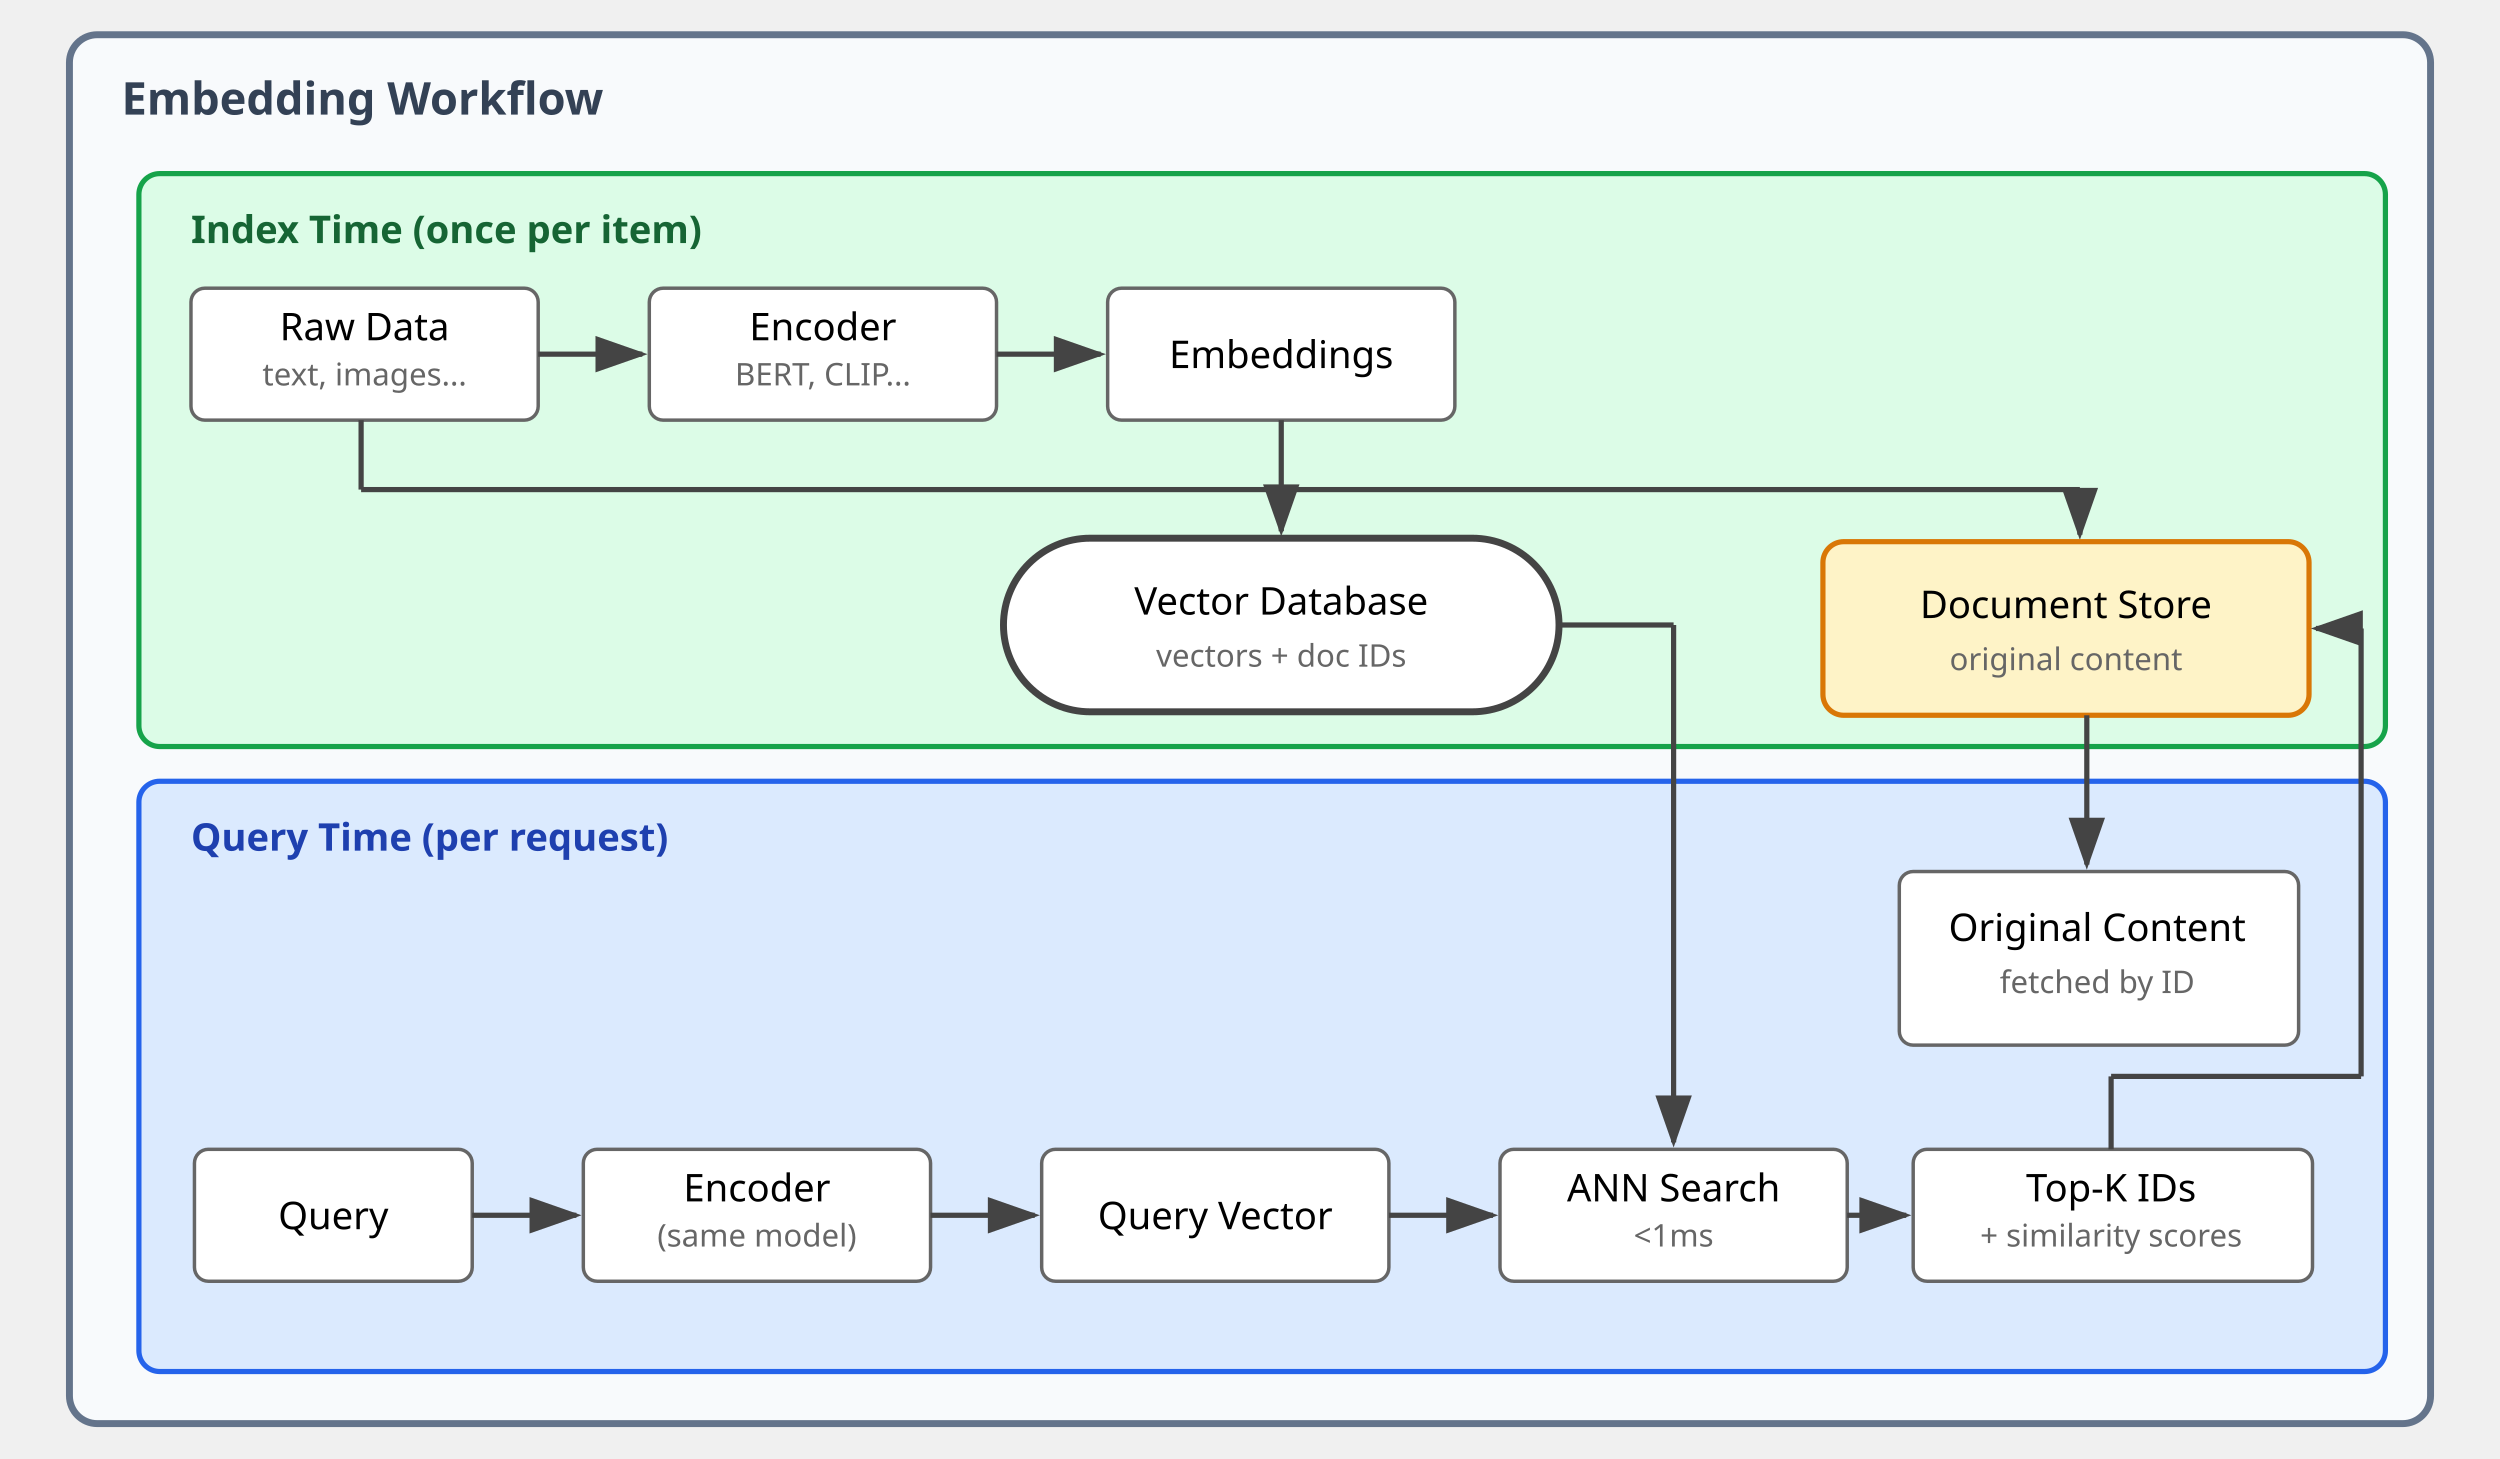
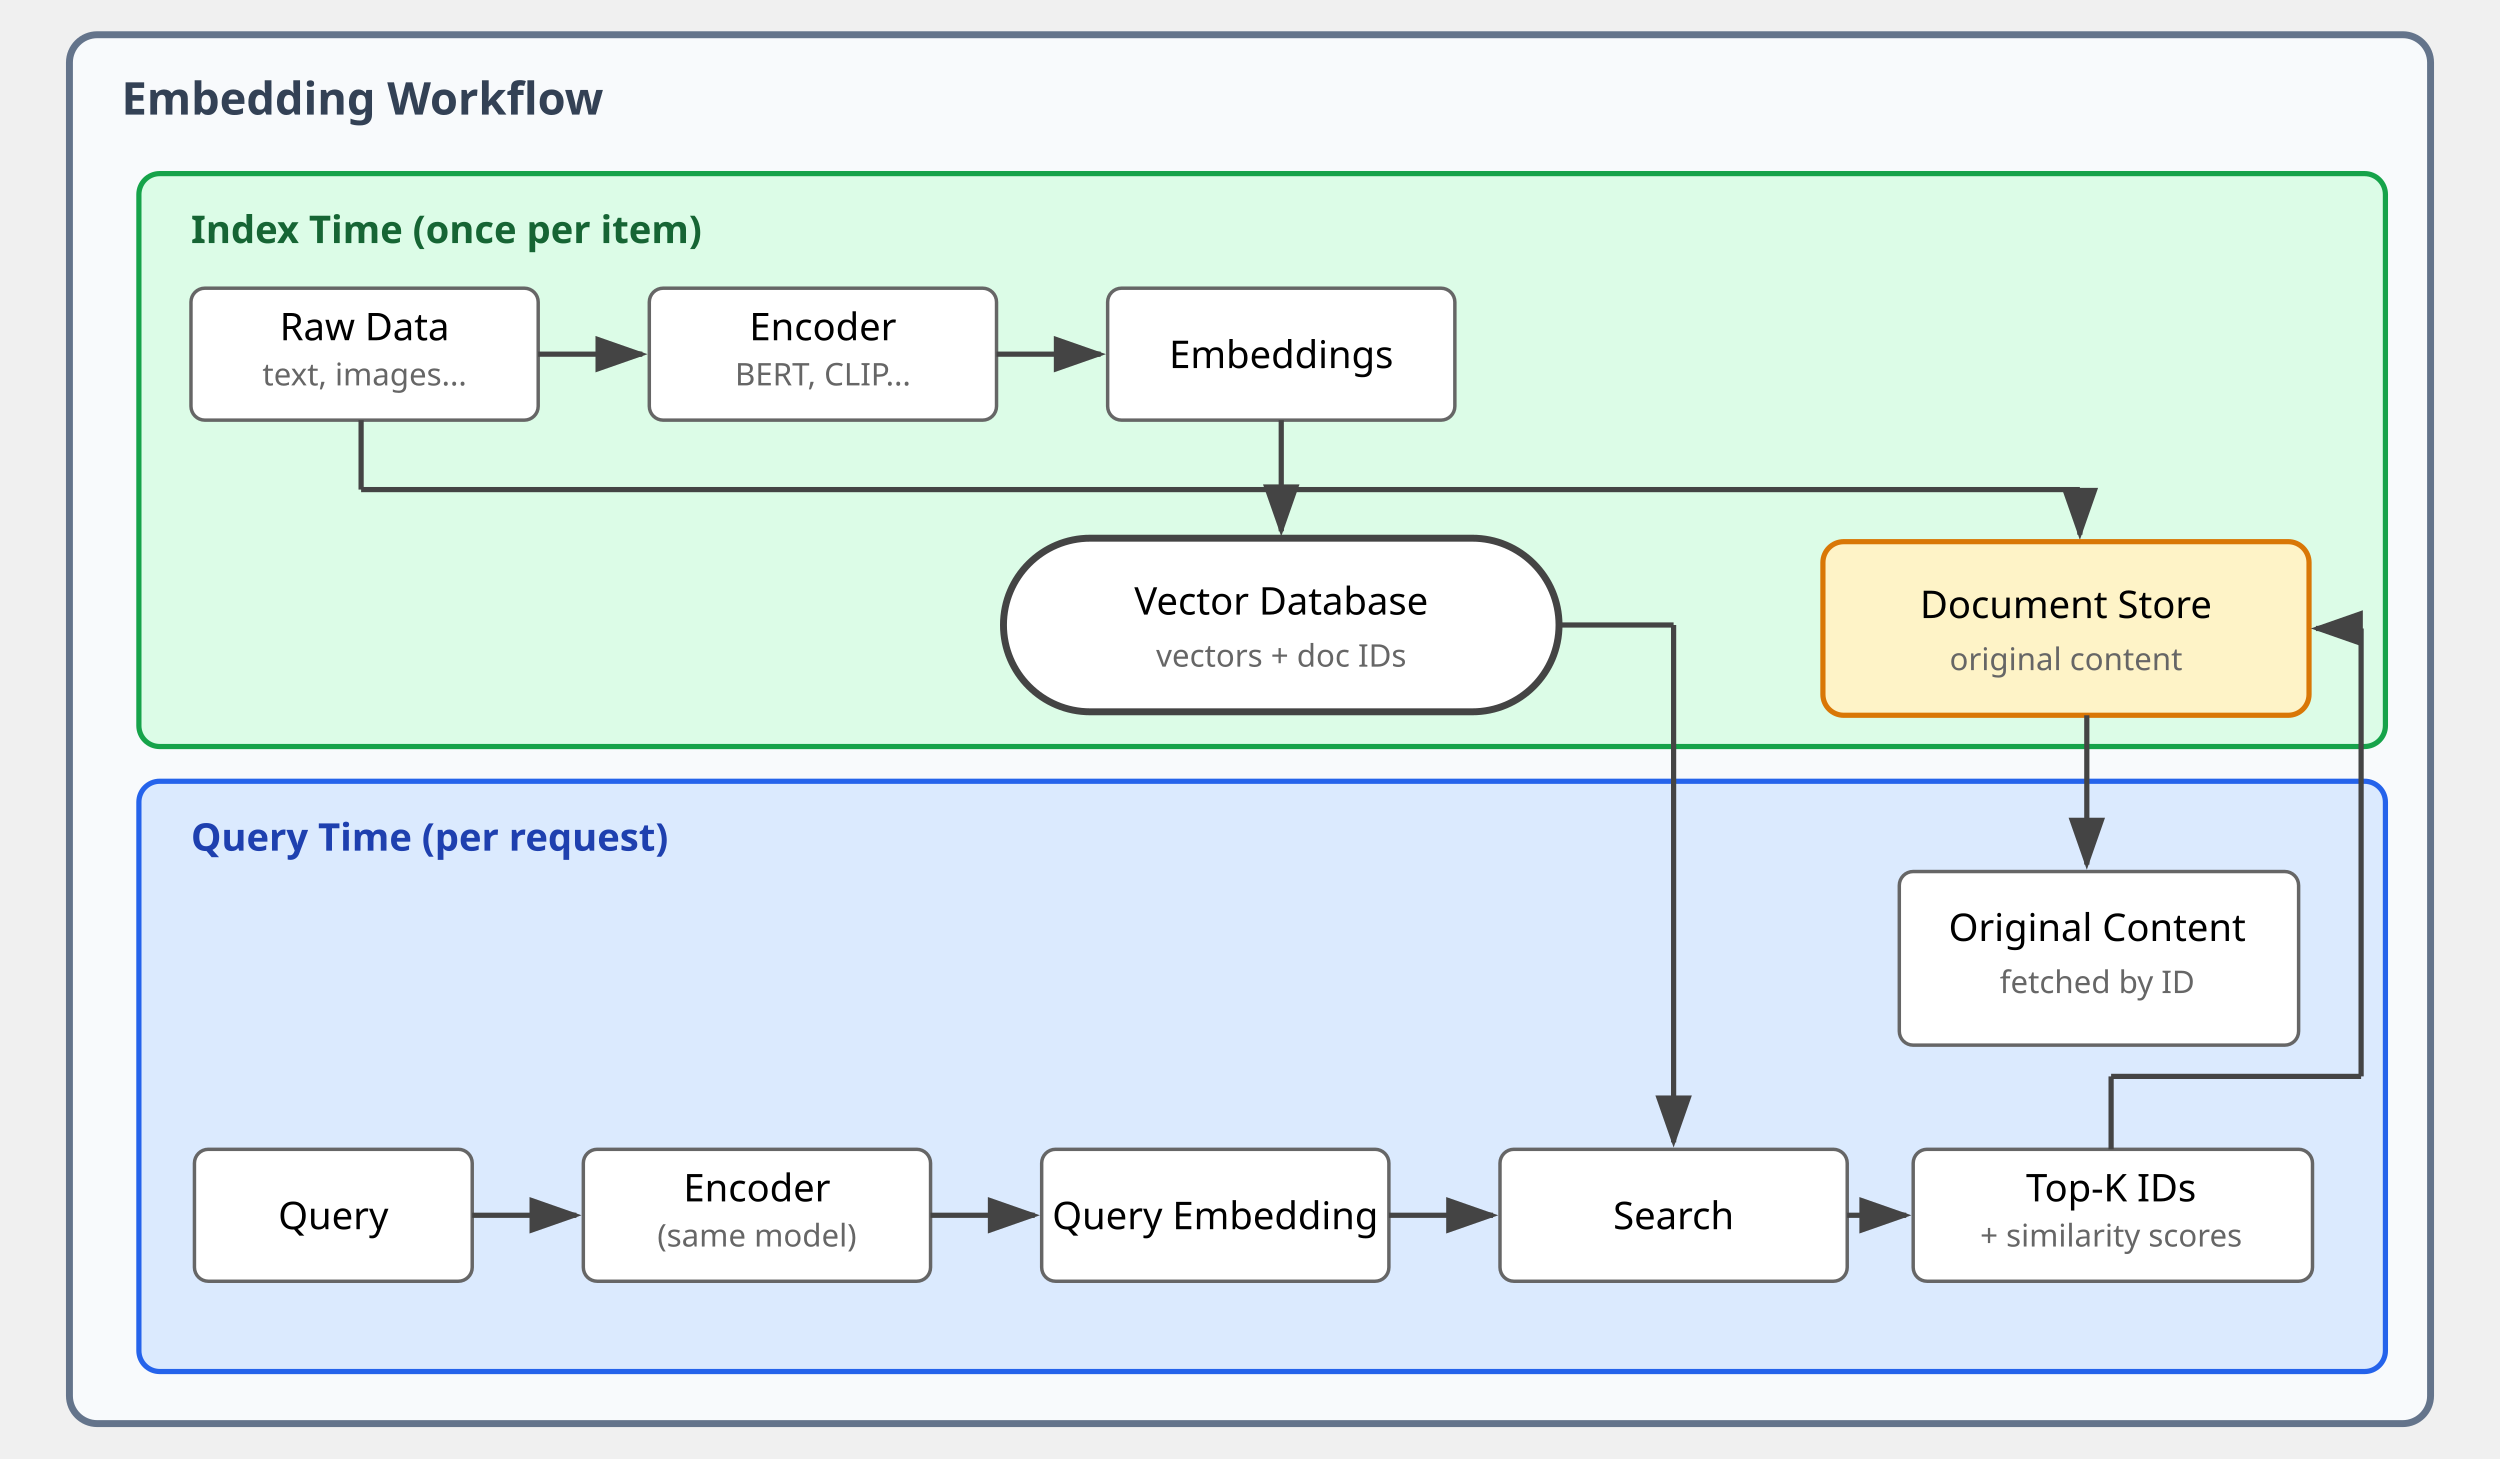
<svg xmlns="http://www.w3.org/2000/svg" viewBox="0 0 720 420">
  <defs>
    <marker id="arrow" markerWidth="10" markerHeight="7" refX="9" refY="3.5" orient="auto">
      <polygon points="0 0, 10 3.5, 0 7" fill="#444" />
    </marker>
  </defs>
  <rect x="20" y="10" width="680" height="400" rx="8" fill="#f8fafc" stroke="#64748b" stroke-width="2" />
  <text x="35" y="33" font-family="system-ui, sans-serif" font-size="13" font-weight="600" fill="#334155">Embedding Workflow</text>
  <rect x="40" y="50" width="647" height="165" rx="6" fill="#dcfce7" stroke="#16a34a" stroke-width="1.5" />
  <text x="55" y="70" font-family="system-ui, sans-serif" font-size="11" font-weight="600" fill="#166534">Index Time (once per item)</text>
  <rect x="55" y="83" width="100" height="38" rx="4" fill="#fff" stroke="#666" />
  <text x="105" y="98" font-family="system-ui, sans-serif" font-size="11" text-anchor="middle">Raw Data</text>
  <text x="105" y="111" font-family="system-ui, sans-serif" font-size="9" text-anchor="middle" fill="#666">text, images...</text>
  <line x1="155" y1="102" x2="185" y2="102" stroke="#444" stroke-width="1.5" marker-end="url(#arrow)" />
  <rect x="187" y="83" width="100" height="38" rx="4" fill="#fff" stroke="#666" />
  <text x="237" y="98" font-family="system-ui, sans-serif" font-size="11" text-anchor="middle">Encoder</text>
  <text x="237" y="111" font-family="system-ui, sans-serif" font-size="9" text-anchor="middle" fill="#666">BERT, CLIP...</text>
  <line x1="287" y1="102" x2="317" y2="102" stroke="#444" stroke-width="1.5" marker-end="url(#arrow)" />
  <rect x="319" y="83" width="100" height="38" rx="4" fill="#fff" stroke="#666" />
  <text x="369" y="106" font-family="system-ui, sans-serif" font-size="11" text-anchor="middle">Embeddings</text>
  <line x1="369" y1="121" x2="369" y2="153" stroke="#444" stroke-width="1.5" marker-end="url(#arrow)" />
  <line x1="104" y1="121" x2="104" y2="141" stroke="#444" stroke-width="1.5" />
  <line x1="104" y1="141" x2="599" y2="141" stroke="#444" stroke-width="1.5" />
  <line x1="599" y1="141" x2="599" y2="154" stroke="#444" stroke-width="1.5" marker-end="url(#arrow)" />
  <rect x="289" y="155" width="160" height="50" rx="25" fill="#fff" stroke="#444" stroke-width="2" />
  <text x="369" y="177" font-family="system-ui, sans-serif" font-size="11" text-anchor="middle" font-weight="500">Vector Database</text>
  <text x="369" y="192" font-family="system-ui, sans-serif" font-size="9" text-anchor="middle" fill="#666">vectors + doc IDs</text>
  <rect x="525" y="156" width="140" height="50" rx="6" fill="#fef3c7" stroke="#d97706" stroke-width="1.5" />
  <text x="595" y="178" font-family="system-ui, sans-serif" font-size="11" text-anchor="middle" font-weight="500">Document Store</text>
  <text x="595" y="193" font-family="system-ui, sans-serif" font-size="9" text-anchor="middle" fill="#666">original content</text>
  <rect x="40" y="225" width="647" height="170" rx="6" fill="#dbeafe" stroke="#2563eb" stroke-width="1.5" />
  <text x="55" y="245" font-family="system-ui, sans-serif" font-size="11" font-weight="600" fill="#1e40af">Query Time (per request)</text>
  <rect x="547" y="251" width="115" height="50" rx="4" fill="#fff" stroke="#666" />
  <text x="604" y="271" font-family="system-ui, sans-serif" font-size="11" text-anchor="middle">Original Content</text>
  <text x="604" y="286" font-family="system-ui, sans-serif" font-size="9" text-anchor="middle" fill="#666">fetched by ID</text>
  <rect x="56" y="331" width="80" height="38" rx="4" fill="#fff" stroke="#666" />
  <text x="96" y="354" font-family="system-ui, sans-serif" font-size="11" text-anchor="middle">Query</text>
  <line x1="136" y1="350" x2="166" y2="350" stroke="#444" stroke-width="1.5" marker-end="url(#arrow)" />
  <rect x="168" y="331" width="100" height="38" rx="4" fill="#fff" stroke="#666" />
  <text x="218" y="346" font-family="system-ui, sans-serif" font-size="11" text-anchor="middle">Encoder</text>
  <text x="218" y="359" font-family="system-ui, sans-serif" font-size="9" text-anchor="middle" fill="#666">(same model)</text>
  <line x1="268" y1="350" x2="298" y2="350" stroke="#444" stroke-width="1.5" marker-end="url(#arrow)" />
  <rect x="300" y="331" width="100" height="38" rx="4" fill="#fff" stroke="#666" />
-   <text x="350" y="354" font-family="system-ui, sans-serif" font-size="11" text-anchor="middle">Query Vector</text>
+   <text x="350" y="354" font-family="system-ui, sans-serif" font-size="11" text-anchor="middle">Query Embedding</text>
  <line x1="400" y1="350" x2="430" y2="350" stroke="#444" stroke-width="1.5" marker-end="url(#arrow)" />
  <rect x="432" y="331" width="100" height="38" rx="4" fill="#fff" stroke="#666" />
-   <text x="482" y="346" font-family="system-ui, sans-serif" font-size="11" text-anchor="middle">ANN Search</text>
-   <text x="482" y="359" font-family="system-ui, sans-serif" font-size="9" text-anchor="middle" fill="#666">&lt;1ms</text>
+   <text x="482" y="354" font-family="system-ui, sans-serif" font-size="11" text-anchor="middle">Search</text>
  <line x1="532" y1="350" x2="549" y2="350" stroke="#444" stroke-width="1.5" marker-end="url(#arrow)" />
  <rect x="551" y="331" width="115" height="38" rx="4" fill="#fff" stroke="#666" />
  <text x="608" y="346" font-family="system-ui, sans-serif" font-size="11" text-anchor="middle">Top-K IDs</text>
  <text x="608" y="359" font-family="system-ui, sans-serif" font-size="9" text-anchor="middle" fill="#666">+ similarity scores</text>
  <line x1="608" y1="331" x2="608" y2="310" stroke="#444" stroke-width="1.5" />
  <line x1="608" y1="310" x2="680" y2="310" stroke="#444" stroke-width="1.5" />
  <line x1="680" y1="310" x2="680" y2="181" stroke="#444" stroke-width="1.5" />
  <line x1="680" y1="181" x2="667" y2="181" stroke="#444" stroke-width="1.5" marker-end="url(#arrow)" />
  <line x1="601" y1="206" x2="601" y2="249" stroke="#444" stroke-width="1.5" marker-end="url(#arrow)" />
  <line x1="449" y1="180" x2="482" y2="180" stroke="#444" stroke-width="1.5" />
  <line x1="482" y1="180" x2="482" y2="329" stroke="#444" stroke-width="1.5" marker-end="url(#arrow)" />
</svg>
